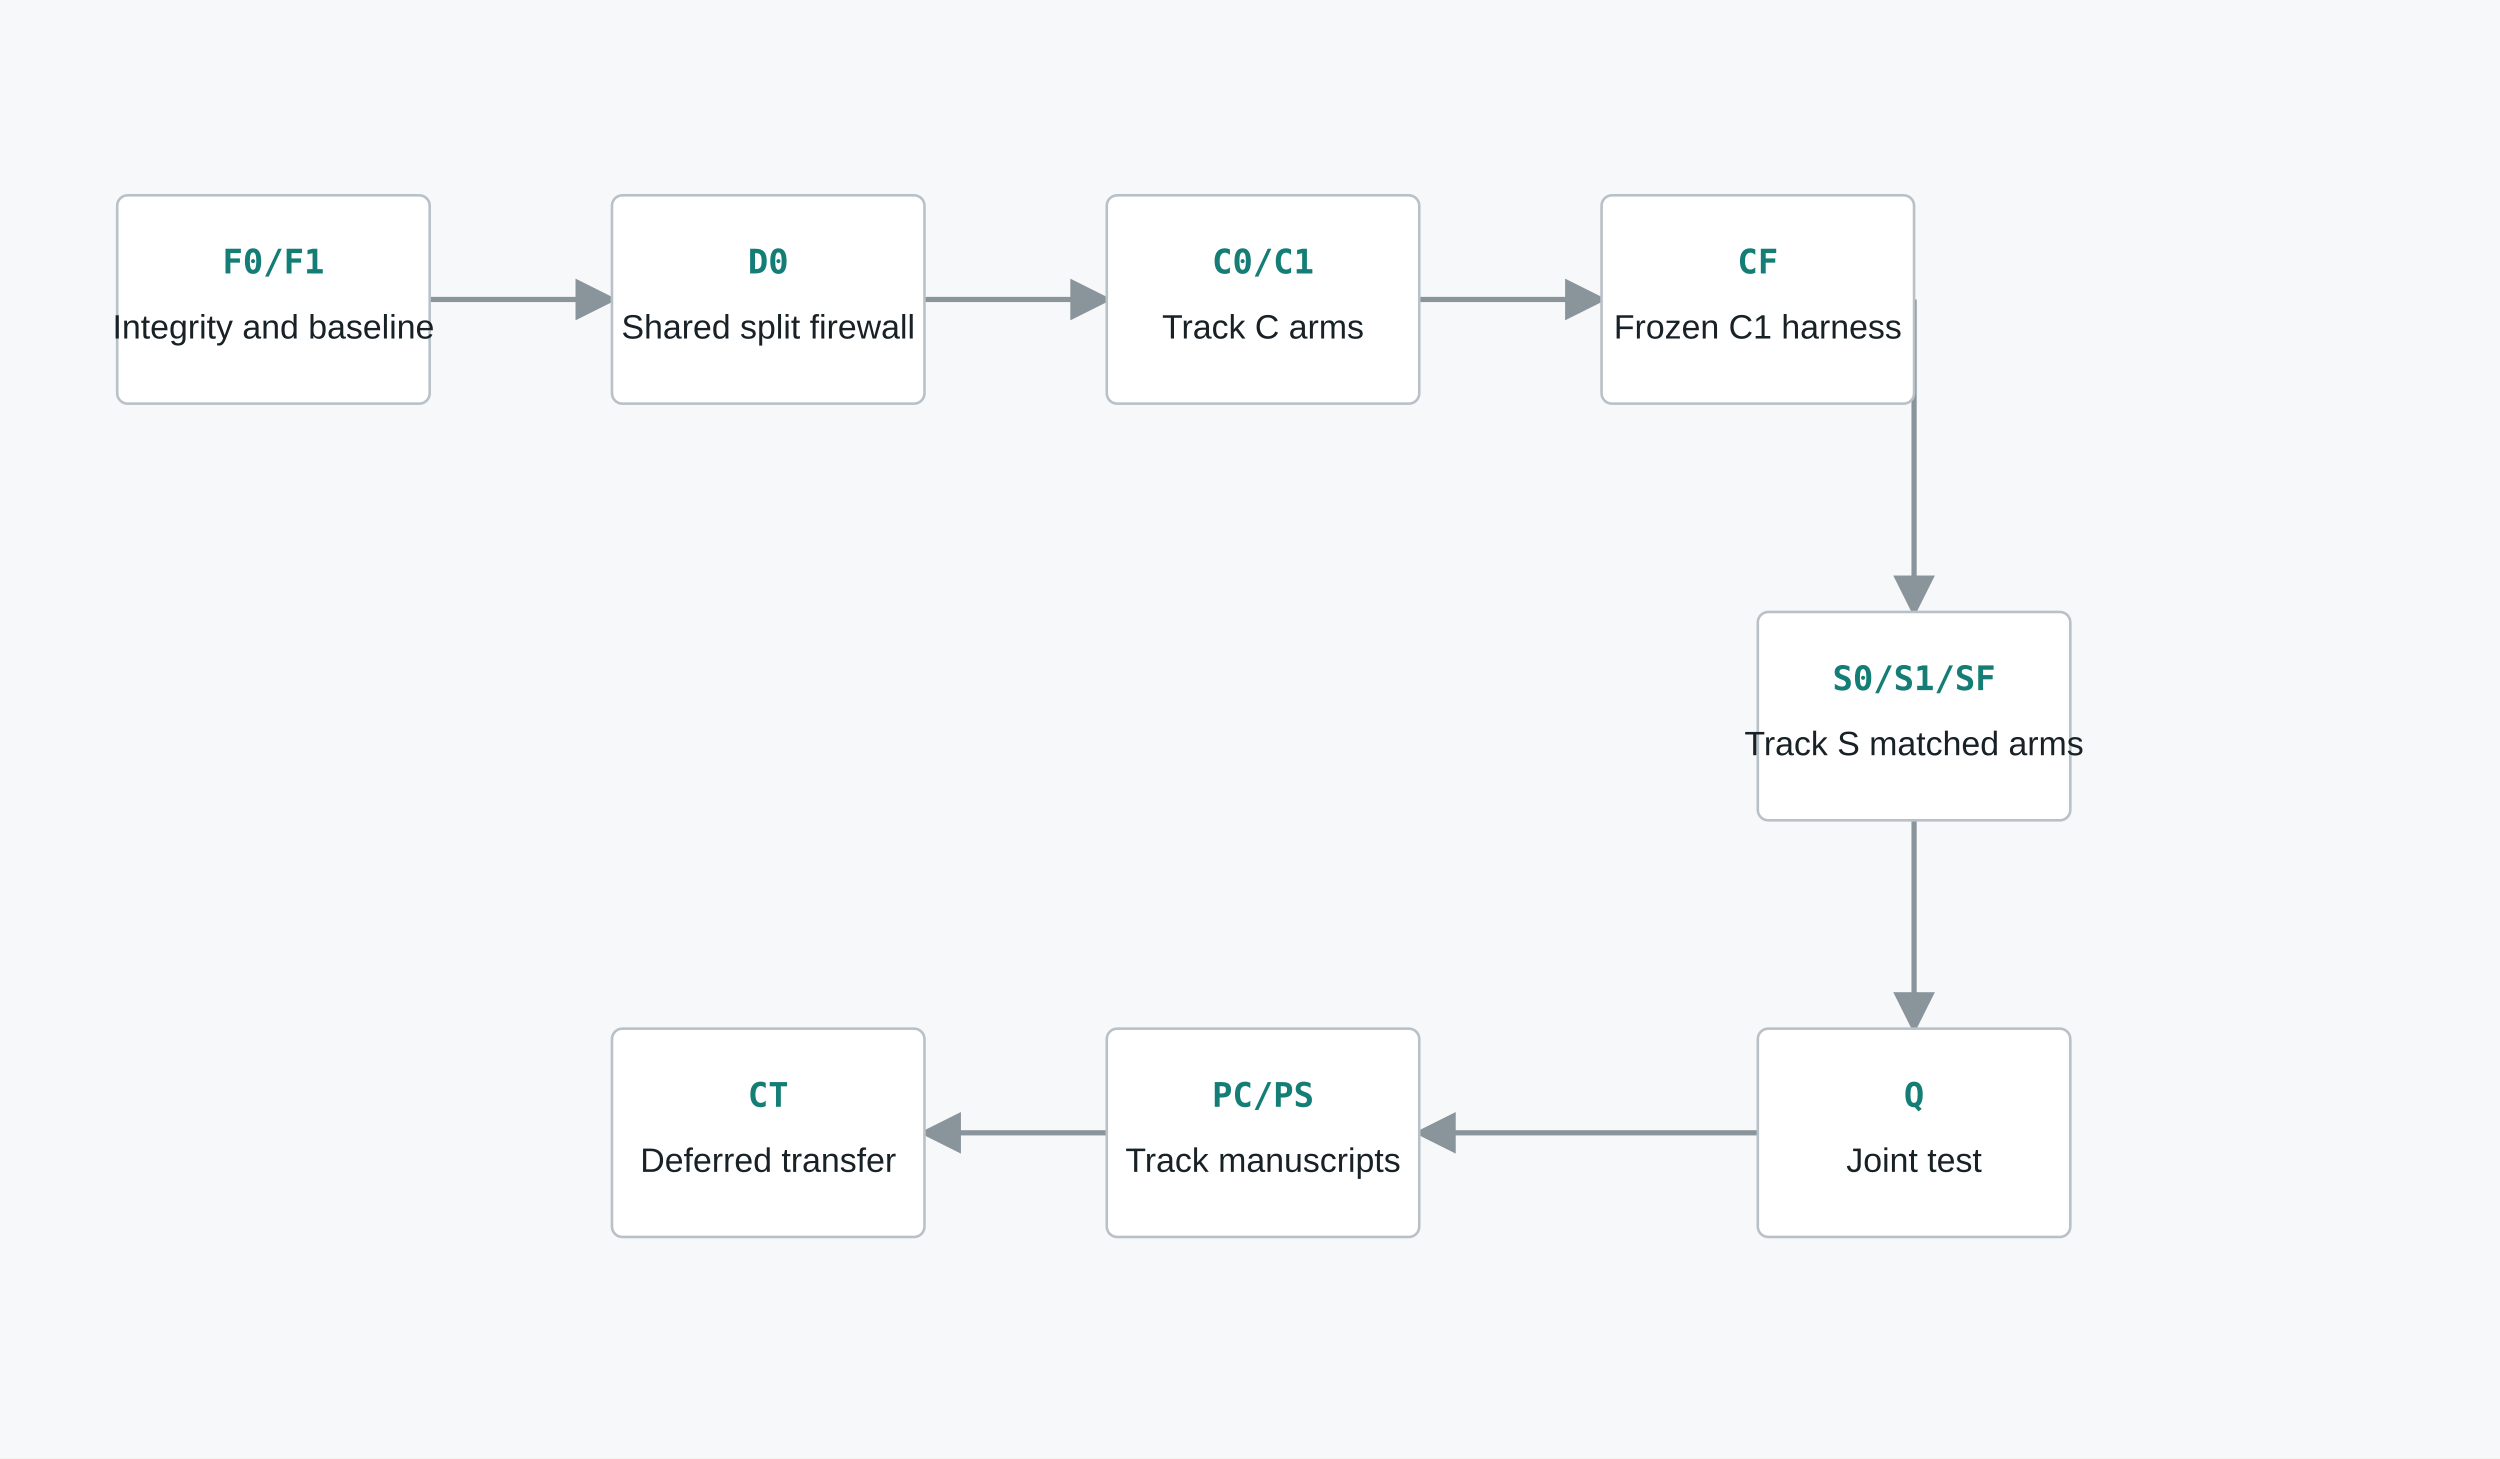
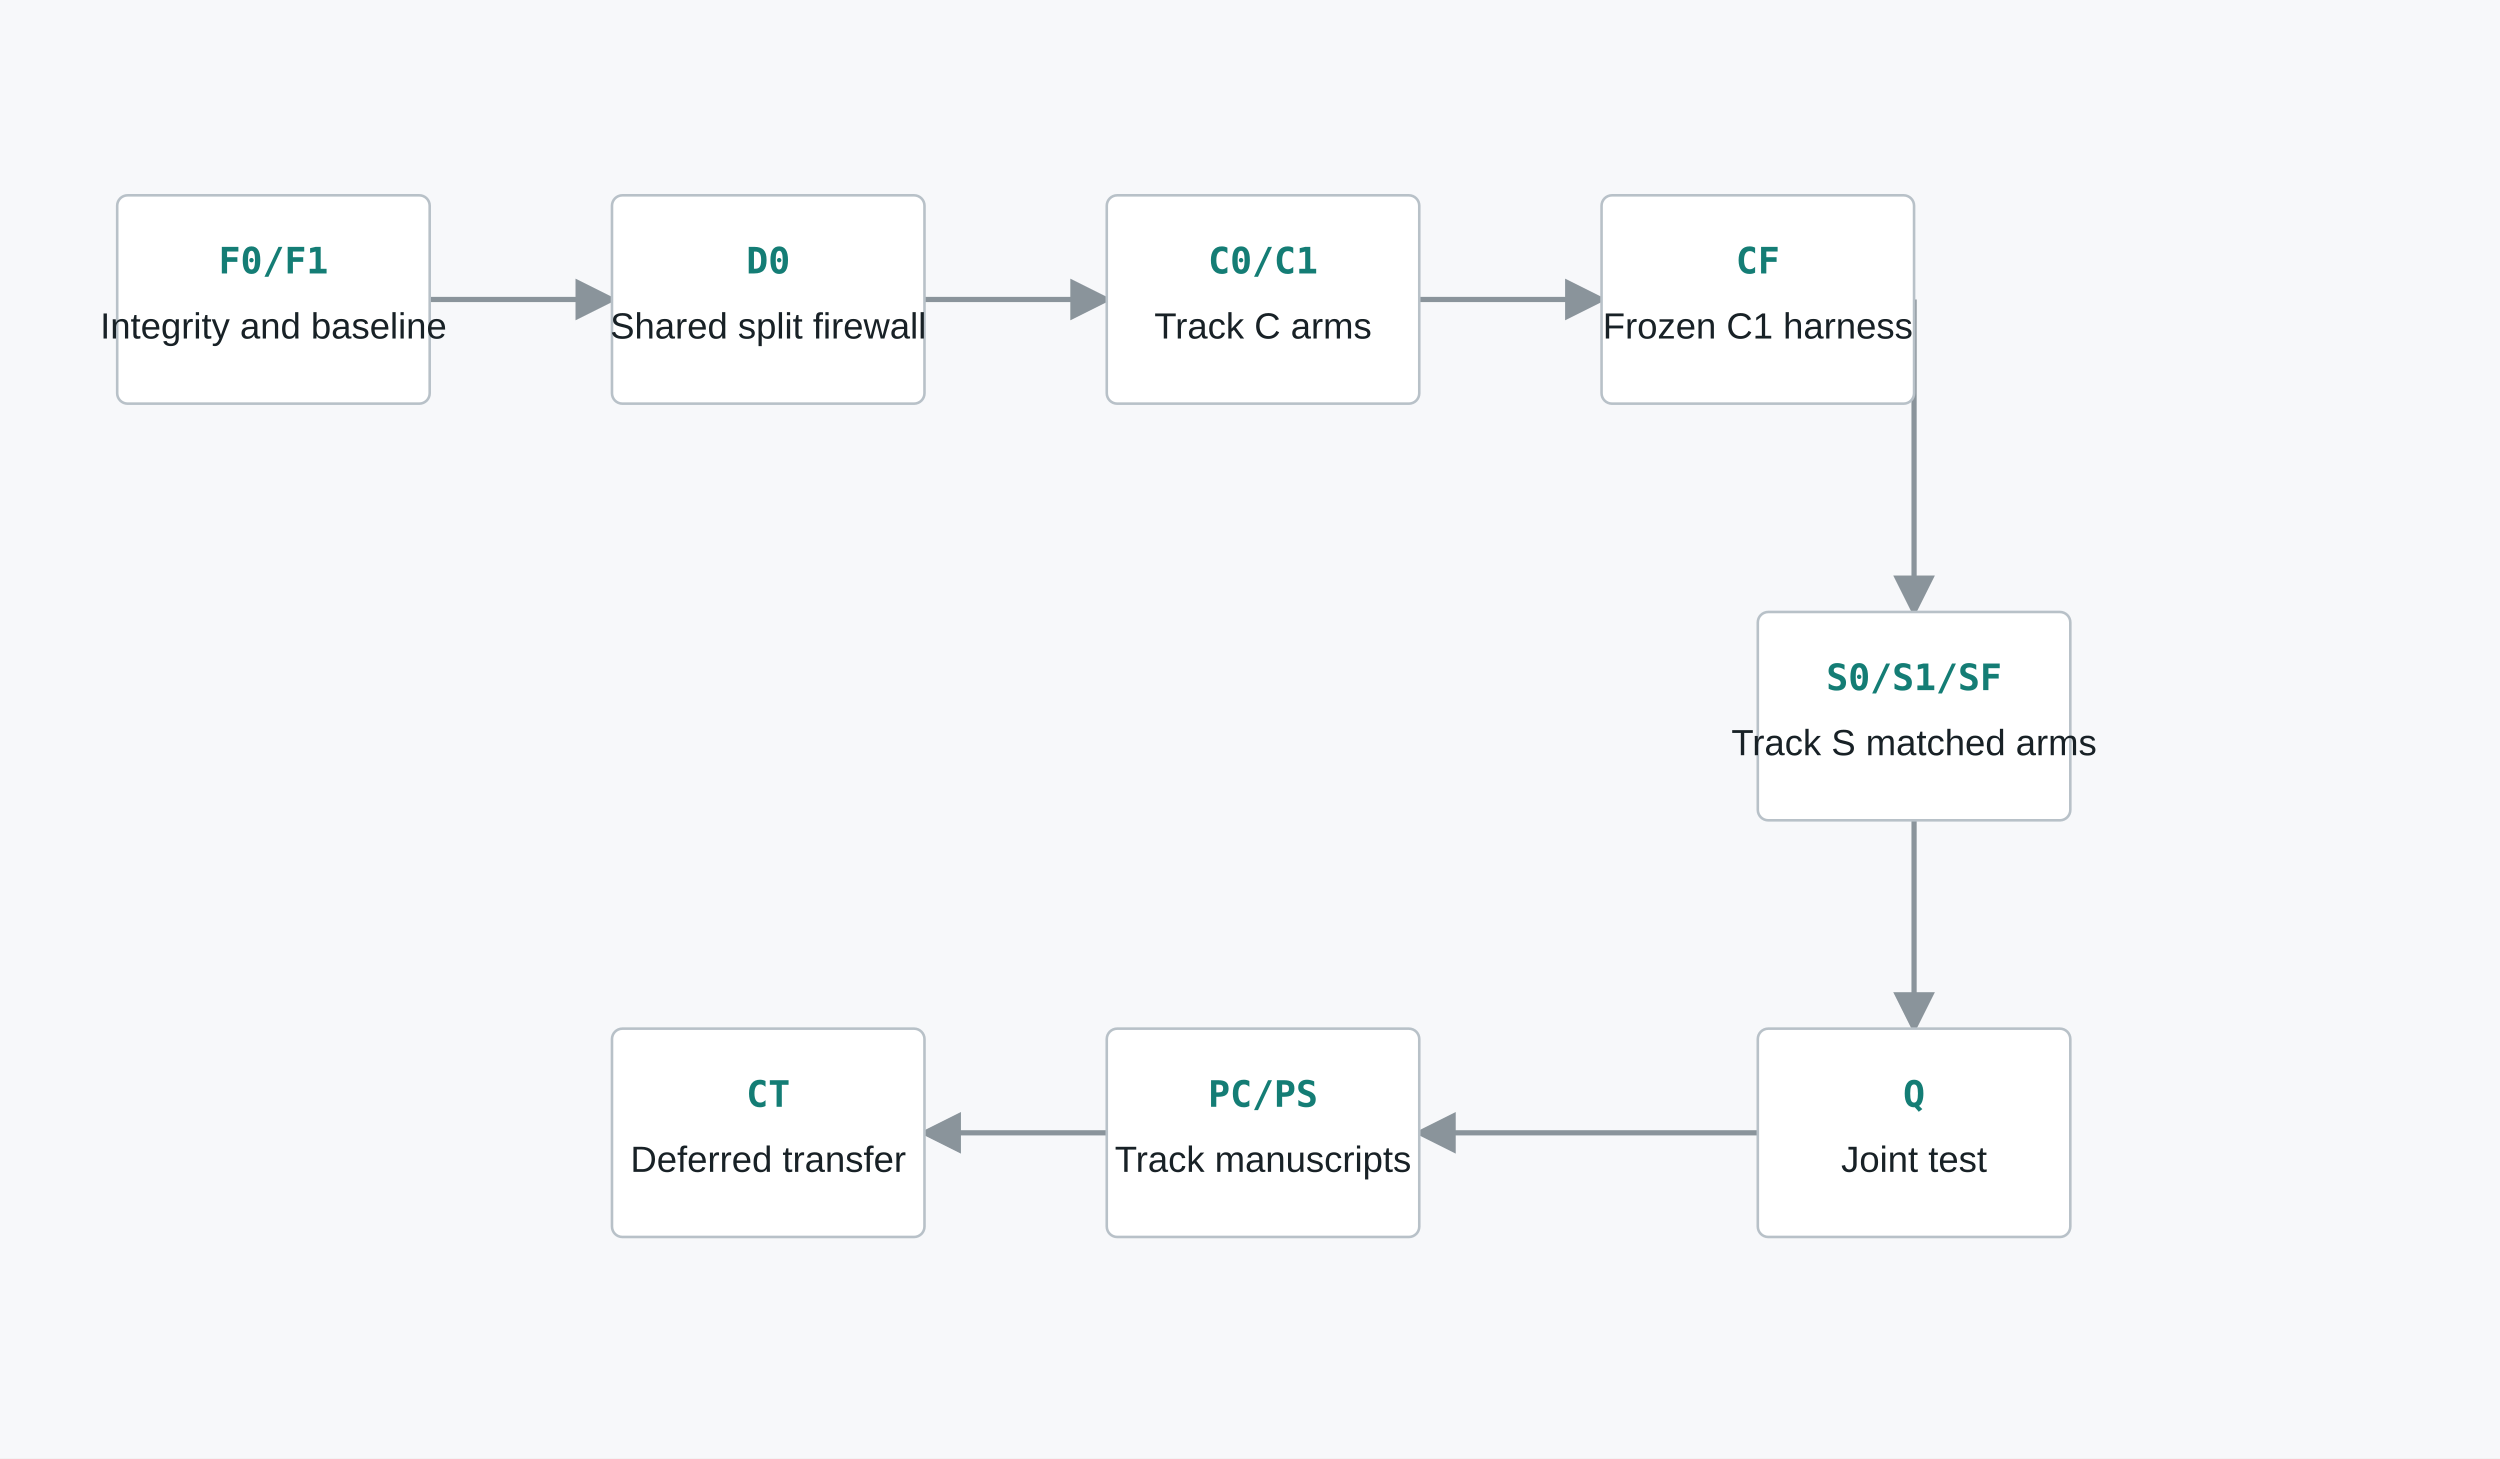
<svg xmlns="http://www.w3.org/2000/svg" viewBox="0 0 960 560" role="img" aria-labelledby="title desc">
  <defs>
    <marker id="a" markerWidth="8" markerHeight="8" refX="7" refY="4" orient="auto">
      <path d="M0 0L8 4L0 8Z" fill="#8a949b" />
    </marker>
  </defs>
  <rect width="960" height="560" fill="#f7f8fa" />
-   <g font-family="Segoe UI,Arial,sans-serif" font-size="13" text-anchor="middle">
+   <g font-family="Segoe UI,Arial,sans-serif" font-size="14" text-anchor="middle">
    <g fill="none" stroke="#8a949b" stroke-width="2" marker-end="url(#a)">
      <path d="M165 115H235" />
      <path d="M355 115H425" />
      <path d="M545 115H615" />
      <path d="M735 115V235" />
      <path d="M735 315V395" />
      <path d="M675 435H545" />
      <path d="M425 435H355" />
    </g>
    <g fill="#fff" stroke="#b8c1c8">
      <rect x="45" y="75" width="120" height="80" rx="4" />
      <rect x="235" y="75" width="120" height="80" rx="4" />
      <rect x="425" y="75" width="120" height="80" rx="4" />
      <rect x="615" y="75" width="120" height="80" rx="4" />
      <rect x="675" y="235" width="120" height="80" rx="4" />
      <rect x="675" y="395" width="120" height="80" rx="4" />
      <rect x="425" y="395" width="120" height="80" rx="4" />
      <rect x="235" y="395" width="120" height="80" rx="4" />
    </g>
    <g fill="#147d75" font-family="Cascadia Mono,Consolas,monospace" font-weight="700">
      <text x="105" y="105">F0/F1</text>
      <text x="295" y="105">D0</text>
      <text x="485" y="105">C0/C1</text>
      <text x="675" y="105">CF</text>
      <text x="735" y="265">S0/S1/SF</text>
      <text x="735" y="425">Q</text>
      <text x="485" y="425">PC/PS</text>
      <text x="295" y="425">CT</text>
    </g>
    <g fill="#182126">
      <text x="105" y="130">Integrity and baseline</text>
      <text x="295" y="130">Shared split firewall</text>
      <text x="485" y="130">Track C arms</text>
      <text x="675" y="130">Frozen C1 harness</text>
      <text x="735" y="290">Track S matched arms</text>
      <text x="735" y="450">Joint test</text>
      <text x="485" y="450">Track manuscripts</text>
      <text x="295" y="450">Deferred transfer</text>
    </g>
  </g>
</svg>
